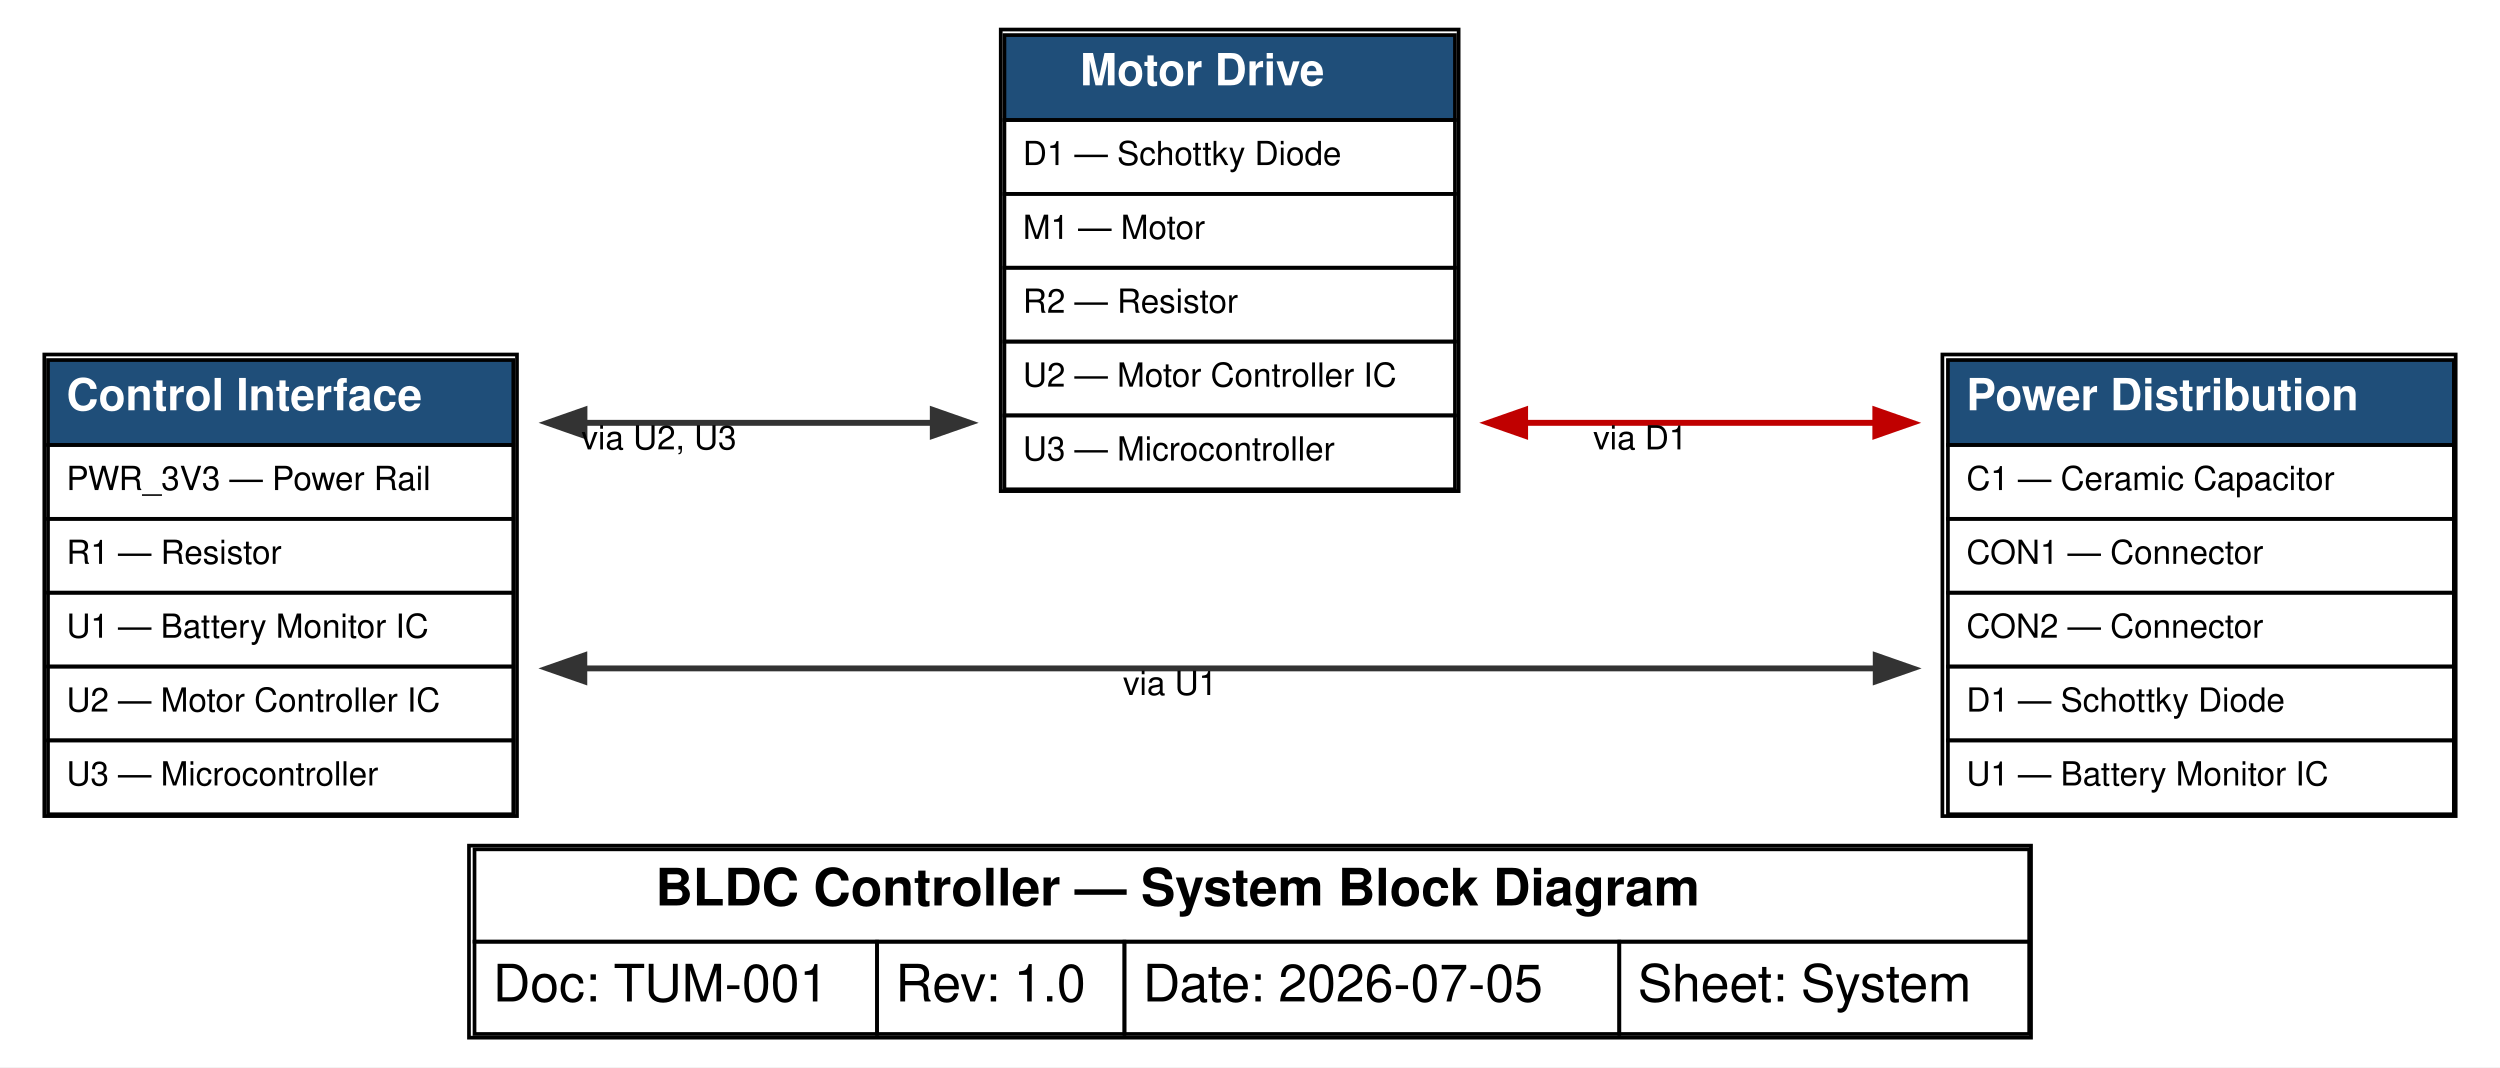
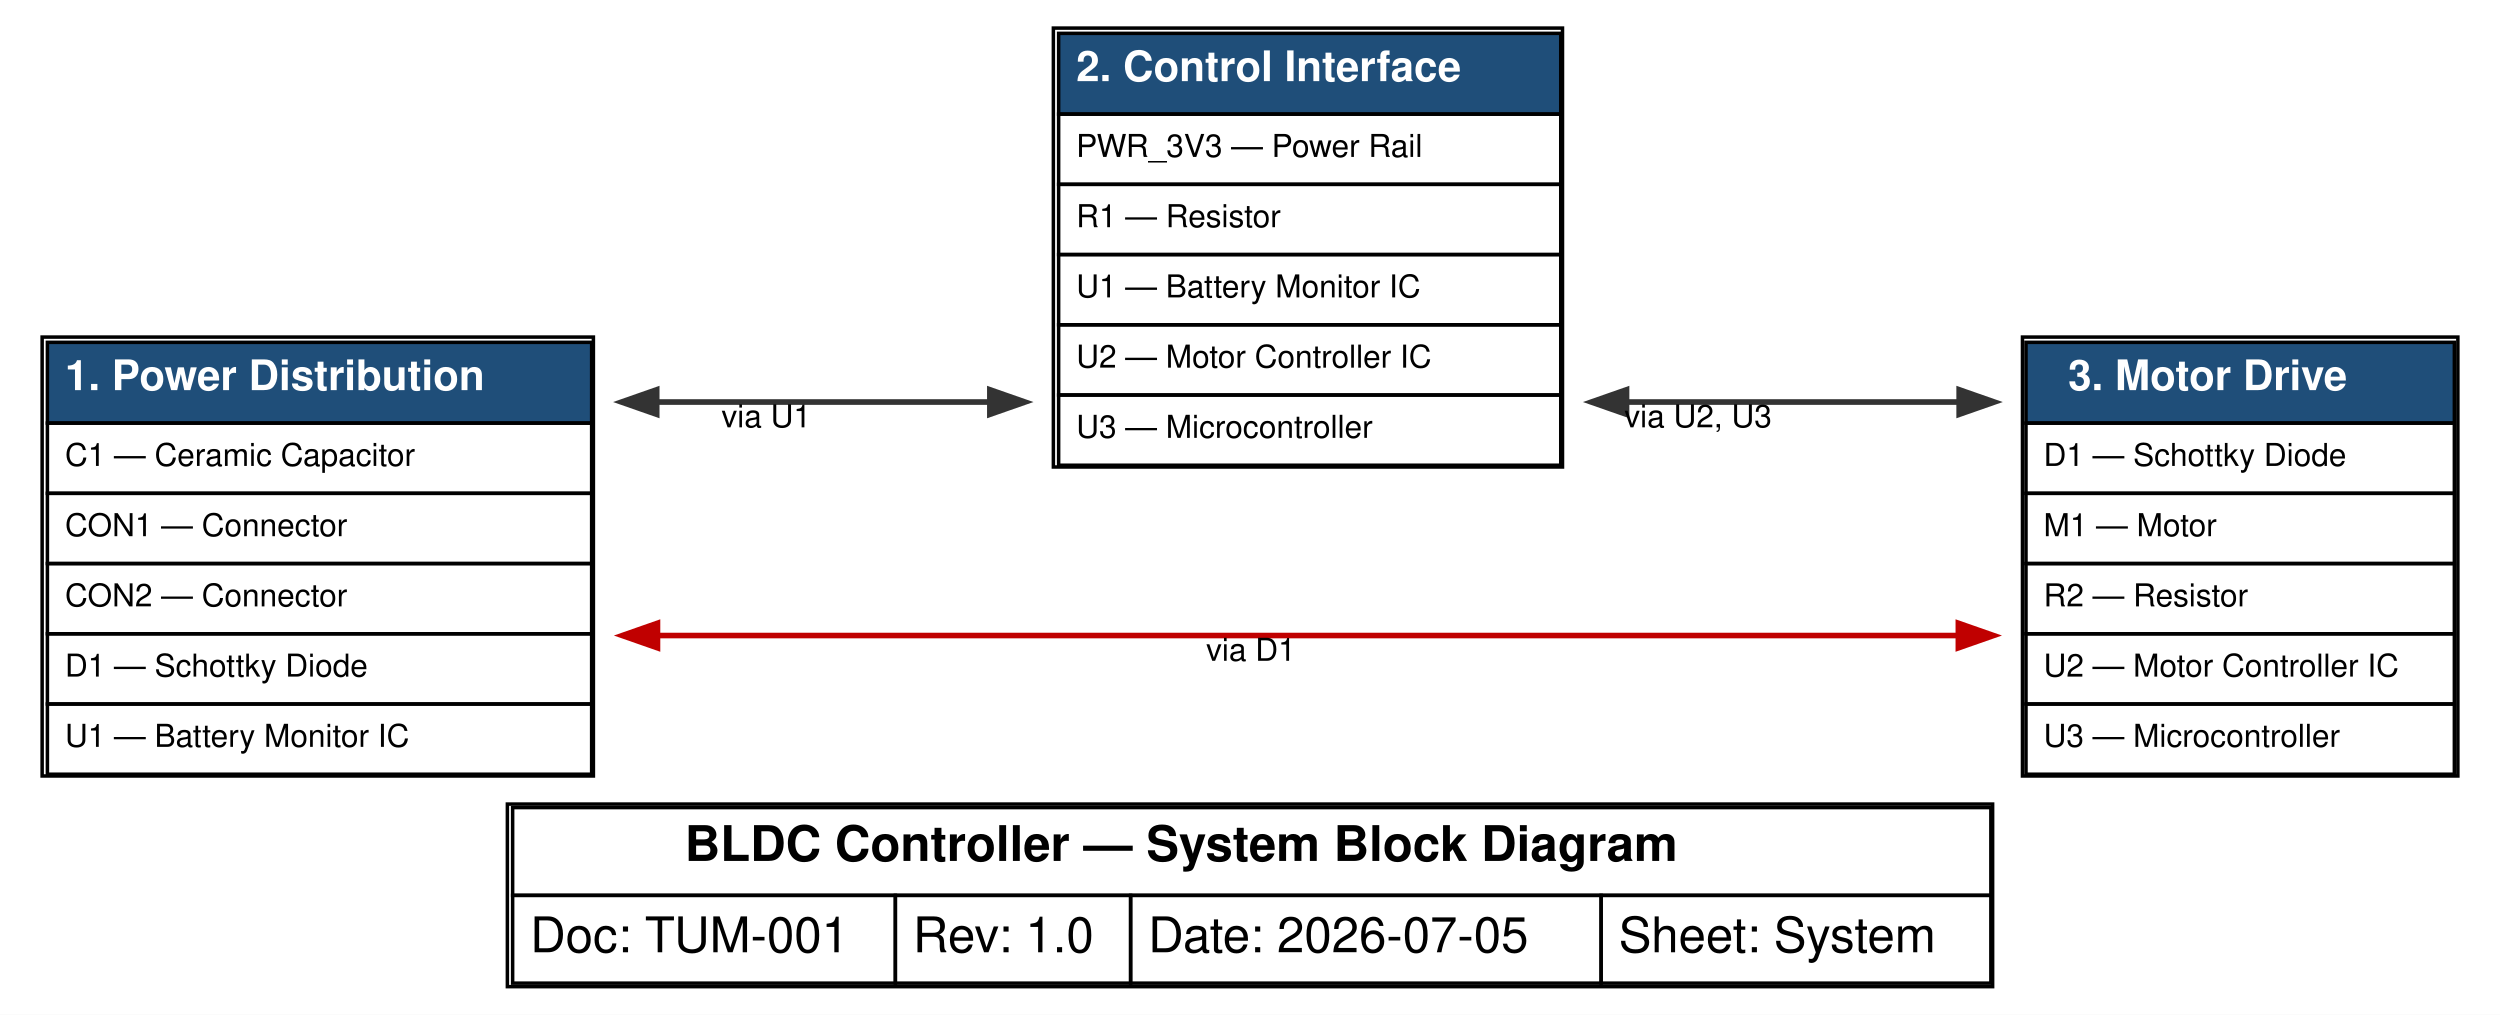
- <svg xmlns="http://www.w3.org/2000/svg" width="677pt" height="289pt" viewBox="0.00 0.00 677.00 289.00">
+ <svg xmlns="http://www.w3.org/2000/svg" width="712pt" height="289pt" viewBox="0.00 0.00 712.00 289.00">
  <g id="graph0" class="graph" transform="scale(1 1) rotate(0) translate(4 285)">
-     <polygon fill="white" stroke="transparent" points="-4,4 -4,-285 673,-285 673,4 -4,4" />
-     <polygon fill="none" stroke="black" points="124.5,-30 124.5,-55 545.5,-55 545.5,-30 124.5,-30" />
-     <text text-anchor="start" x="173.5" y="-39.8" font-family="Helvetica,sans-Serif" font-weight="bold" font-size="14.00">BLDC Controller — System Block Diagram</text>
-     <polygon fill="none" stroke="black" points="124.5,-5 124.5,-30 233.5,-30 233.5,-5 124.5,-5" />
-     <text text-anchor="start" x="129.5" y="-13.8" font-family="Helvetica,sans-Serif" font-size="14.00">Doc: TUM-001</text>
-     <polygon fill="none" stroke="black" points="233.5,-5 233.5,-30 300.5,-30 300.5,-5 233.5,-5" />
-     <text text-anchor="start" x="238.5" y="-13.8" font-family="Helvetica,sans-Serif" font-size="14.00">Rev: 1.0</text>
-     <polygon fill="none" stroke="black" points="300.5,-5 300.5,-30 434.5,-30 434.5,-5 300.5,-5" />
-     <text text-anchor="start" x="305.5" y="-13.8" font-family="Helvetica,sans-Serif" font-size="14.00">Date: 2026-07-05</text>
-     <polygon fill="none" stroke="black" points="434.5,-5 434.5,-30 545.5,-30 545.5,-5 434.5,-5" />
-     <text text-anchor="start" x="439.5" y="-13.8" font-family="Helvetica,sans-Serif" font-size="14.00">Sheet: System</text>
-     <polygon fill="none" stroke="black" points="123,-4 123,-56 546,-56 546,-4 123,-4" />
+     <polygon fill="white" stroke="transparent" points="-4,4 -4,-285 708,-285 708,4 -4,4" />
+     <polygon fill="none" stroke="black" points="142,-30 142,-55 563,-55 563,-30 142,-30" />
+     <text text-anchor="start" x="191" y="-39.8" font-family="Helvetica,sans-Serif" font-weight="bold" font-size="14.00">BLDC Controller — System Block Diagram</text>
+     <polygon fill="none" stroke="black" points="142,-5 142,-30 251,-30 251,-5 142,-5" />
+     <text text-anchor="start" x="147" y="-13.8" font-family="Helvetica,sans-Serif" font-size="14.00">Doc: TUM-001</text>
+     <polygon fill="none" stroke="black" points="251,-5 251,-30 318,-30 318,-5 251,-5" />
+     <text text-anchor="start" x="256" y="-13.8" font-family="Helvetica,sans-Serif" font-size="14.00">Rev: 1.0</text>
+     <polygon fill="none" stroke="black" points="318,-5 318,-30 452,-30 452,-5 318,-5" />
+     <text text-anchor="start" x="323" y="-13.8" font-family="Helvetica,sans-Serif" font-size="14.00">Date: 2026-07-05</text>
+     <polygon fill="none" stroke="black" points="452,-5 452,-30 563,-30 563,-5 452,-5" />
+     <text text-anchor="start" x="457" y="-13.8" font-family="Helvetica,sans-Serif" font-size="14.00">Sheet: System</text>
+     <polygon fill="none" stroke="black" points="140.5,-4 140.5,-56 563.5,-56 563.5,-4 140.5,-4" />
    <g id="node1" class="node">
-       <polygon fill="#1f4e79" stroke="transparent" points="9,-164.5 9,-187.5 135,-187.5 135,-164.5 9,-164.5" />
-       <polygon fill="none" stroke="black" points="9,-164.5 9,-187.5 135,-187.5 135,-164.5 9,-164.5" />
-       <text text-anchor="start" x="14" y="-173.9" font-family="Helvetica,sans-Serif" font-weight="bold" font-size="12.00" fill="white">Control Interface</text>
-       <polygon fill="none" stroke="black" points="9,-144.5 9,-164.5 135,-164.5 135,-144.5 9,-144.5" />
-       <text text-anchor="start" x="14" y="-152.3" font-family="Helvetica,sans-Serif" font-size="9.00">PWR_3V3 — Power Rail</text>
-       <polygon fill="none" stroke="black" points="9,-124.5 9,-144.5 135,-144.5 135,-124.5 9,-124.5" />
-       <text text-anchor="start" x="14" y="-132.3" font-family="Helvetica,sans-Serif" font-size="9.00">R1 — Resistor</text>
-       <polygon fill="none" stroke="black" points="9,-104.5 9,-124.5 135,-124.5 135,-104.5 9,-104.5" />
-       <text text-anchor="start" x="14" y="-112.3" font-family="Helvetica,sans-Serif" font-size="9.00">U1 — Battery Monitor IC</text>
-       <polygon fill="none" stroke="black" points="9,-84.5 9,-104.5 135,-104.5 135,-84.5 9,-84.5" />
-       <text text-anchor="start" x="14" y="-92.3" font-family="Helvetica,sans-Serif" font-size="9.00">U2 — Motor Controller IC</text>
-       <polygon fill="none" stroke="black" points="9,-64.5 9,-84.5 135,-84.5 135,-64.5 9,-64.5" />
-       <text text-anchor="start" x="14" y="-72.3" font-family="Helvetica,sans-Serif" font-size="9.00">U3 — Microcontroller</text>
-       <polygon fill="none" stroke="black" points="8,-64 8,-189 136,-189 136,-64 8,-64" />
+       <polygon fill="#1f4e79" stroke="transparent" points="9.5,-164.5 9.5,-187.5 164.5,-187.5 164.5,-164.5 9.5,-164.5" />
+       <polygon fill="none" stroke="black" points="9.5,-164.5 9.5,-187.5 164.5,-187.5 164.5,-164.5 9.5,-164.5" />
+       <text text-anchor="start" x="14.5" y="-173.9" font-family="Helvetica,sans-Serif" font-weight="bold" font-size="12.00" fill="white">1. Power Distribution</text>
+       <polygon fill="none" stroke="black" points="9.5,-144.5 9.5,-164.5 164.5,-164.5 164.5,-144.5 9.5,-144.5" />
+       <text text-anchor="start" x="14.5" y="-152.3" font-family="Helvetica,sans-Serif" font-size="9.00">C1 — Ceramic Capacitor</text>
+       <polygon fill="none" stroke="black" points="9.5,-124.5 9.5,-144.5 164.5,-144.5 164.5,-124.5 9.5,-124.5" />
+       <text text-anchor="start" x="14.5" y="-132.3" font-family="Helvetica,sans-Serif" font-size="9.00">CON1 — Connector</text>
+       <polygon fill="none" stroke="black" points="9.5,-104.5 9.5,-124.5 164.5,-124.5 164.5,-104.5 9.5,-104.5" />
+       <text text-anchor="start" x="14.5" y="-112.3" font-family="Helvetica,sans-Serif" font-size="9.00">CON2 — Connector</text>
+       <polygon fill="none" stroke="black" points="9.5,-84.5 9.5,-104.5 164.5,-104.5 164.5,-84.5 9.5,-84.5" />
+       <text text-anchor="start" x="14.5" y="-92.3" font-family="Helvetica,sans-Serif" font-size="9.00">D1 — Schottky Diode</text>
+       <polygon fill="none" stroke="black" points="9.5,-64.5 9.5,-84.5 164.5,-84.5 164.5,-64.5 9.5,-64.5" />
+       <text text-anchor="start" x="14.5" y="-72.3" font-family="Helvetica,sans-Serif" font-size="9.00">U1 — Battery Monitor IC</text>
+       <polygon fill="none" stroke="black" points="8,-64 8,-189 165,-189 165,-64 8,-64" />
    </g>
    <g id="node2" class="node">
-       <polygon fill="#1f4e79" stroke="transparent" points="268,-252.5 268,-275.5 390,-275.5 390,-252.5 268,-252.5" />
-       <polygon fill="none" stroke="black" points="268,-252.5 268,-275.5 390,-275.5 390,-252.5 268,-252.5" />
-       <text text-anchor="start" x="288.5" y="-261.9" font-family="Helvetica,sans-Serif" font-weight="bold" font-size="12.00" fill="white">Motor Drive</text>
-       <polygon fill="none" stroke="black" points="268,-232.5 268,-252.5 390,-252.5 390,-232.5 268,-232.5" />
-       <text text-anchor="start" x="273" y="-240.3" font-family="Helvetica,sans-Serif" font-size="9.00">D1 — Schottky Diode</text>
-       <polygon fill="none" stroke="black" points="268,-212.5 268,-232.5 390,-232.5 390,-212.5 268,-212.5" />
-       <text text-anchor="start" x="273" y="-220.3" font-family="Helvetica,sans-Serif" font-size="9.00">M1 — Motor</text>
-       <polygon fill="none" stroke="black" points="268,-192.5 268,-212.5 390,-212.5 390,-192.5 268,-192.5" />
-       <text text-anchor="start" x="273" y="-200.3" font-family="Helvetica,sans-Serif" font-size="9.00">R2 — Resistor</text>
-       <polygon fill="none" stroke="black" points="268,-172.5 268,-192.5 390,-192.5 390,-172.5 268,-172.5" />
-       <text text-anchor="start" x="273" y="-180.3" font-family="Helvetica,sans-Serif" font-size="9.00">U2 — Motor Controller IC</text>
-       <polygon fill="none" stroke="black" points="268,-152.5 268,-172.5 390,-172.5 390,-152.5 268,-152.5" />
-       <text text-anchor="start" x="273" y="-160.3" font-family="Helvetica,sans-Serif" font-size="9.00">U3 — Microcontroller</text>
-       <polygon fill="none" stroke="black" points="267,-152 267,-277 391,-277 391,-152 267,-152" />
+       <polygon fill="#1f4e79" stroke="transparent" points="297.5,-252.5 297.5,-275.5 440.5,-275.5 440.5,-252.5 297.5,-252.5" />
+       <polygon fill="none" stroke="black" points="297.5,-252.5 297.5,-275.5 440.5,-275.5 440.5,-252.5 297.5,-252.5" />
+       <text text-anchor="start" x="302.5" y="-261.9" font-family="Helvetica,sans-Serif" font-weight="bold" font-size="12.00" fill="white">2. Control Interface</text>
+       <polygon fill="none" stroke="black" points="297.5,-232.5 297.5,-252.5 440.5,-252.5 440.5,-232.5 297.5,-232.5" />
+       <text text-anchor="start" x="302.5" y="-240.3" font-family="Helvetica,sans-Serif" font-size="9.00">PWR_3V3 — Power Rail</text>
+       <polygon fill="none" stroke="black" points="297.5,-212.5 297.5,-232.5 440.5,-232.5 440.5,-212.5 297.5,-212.5" />
+       <text text-anchor="start" x="302.5" y="-220.3" font-family="Helvetica,sans-Serif" font-size="9.00">R1 — Resistor</text>
+       <polygon fill="none" stroke="black" points="297.5,-192.5 297.5,-212.5 440.5,-212.5 440.5,-192.5 297.5,-192.5" />
+       <text text-anchor="start" x="302.5" y="-200.3" font-family="Helvetica,sans-Serif" font-size="9.00">U1 — Battery Monitor IC</text>
+       <polygon fill="none" stroke="black" points="297.5,-172.5 297.5,-192.5 440.5,-192.5 440.5,-172.5 297.5,-172.5" />
+       <text text-anchor="start" x="302.5" y="-180.3" font-family="Helvetica,sans-Serif" font-size="9.00">U2 — Motor Controller IC</text>
+       <polygon fill="none" stroke="black" points="297.5,-152.5 297.5,-172.5 440.5,-172.5 440.5,-152.5 297.5,-152.5" />
+       <text text-anchor="start" x="302.5" y="-160.3" font-family="Helvetica,sans-Serif" font-size="9.00">U3 — Microcontroller</text>
+       <polygon fill="none" stroke="black" points="296,-152 296,-277 441,-277 441,-152 296,-152" />
    </g>
    <g id="edge1" class="edge">
-       <path fill="none" stroke="#333333" stroke-width="1.6" d="M154.27,-170.5C154.27,-170.5 248.6,-170.5 248.6,-170.5" />
-       <polygon fill="#333333" stroke="#333333" stroke-width="1.6" points="248.6,-174 258.6,-170.5 248.6,-167 248.6,-174" />
-       <polygon fill="#333333" stroke="#333333" stroke-width="1.6" points="154.27,-167 144.27,-170.5 154.27,-174 154.27,-167" />
-       <text text-anchor="start" x="153.44" y="-163.3" font-family="Helvetica,sans-Serif" font-size="9.00">via U2, U3</text>
+       <path fill="none" stroke="#333333" stroke-width="1.6" d="M183.03,-170.5C183.03,-170.5 277.91,-170.5 277.91,-170.5" />
+       <polygon fill="#333333" stroke="#333333" stroke-width="1.6" points="277.91,-174 287.91,-170.5 277.91,-167 277.91,-174" />
+       <polygon fill="#333333" stroke="#333333" stroke-width="1.6" points="183.03,-167 173.03,-170.5 183.03,-174 183.03,-167" />
+       <text text-anchor="start" x="201.47" y="-163.3" font-family="Helvetica,sans-Serif" font-size="9.00">via U1</text>
    </g>
    <g id="node3" class="node">
-       <polygon fill="#1f4e79" stroke="transparent" points="523.5,-164.5 523.5,-187.5 660.5,-187.5 660.5,-164.5 523.5,-164.5" />
-       <polygon fill="none" stroke="black" points="523.5,-164.5 523.5,-187.5 660.5,-187.5 660.5,-164.5 523.5,-164.5" />
-       <text text-anchor="start" x="528.5" y="-173.9" font-family="Helvetica,sans-Serif" font-weight="bold" font-size="12.00" fill="white">Power Distribution</text>
-       <polygon fill="none" stroke="black" points="523.5,-144.5 523.5,-164.5 660.5,-164.5 660.5,-144.5 523.5,-144.5" />
-       <text text-anchor="start" x="528.5" y="-152.3" font-family="Helvetica,sans-Serif" font-size="9.00">C1 — Ceramic Capacitor</text>
-       <polygon fill="none" stroke="black" points="523.5,-124.5 523.5,-144.5 660.5,-144.5 660.5,-124.5 523.5,-124.5" />
-       <text text-anchor="start" x="528.5" y="-132.3" font-family="Helvetica,sans-Serif" font-size="9.00">CON1 — Connector</text>
-       <polygon fill="none" stroke="black" points="523.5,-104.5 523.5,-124.5 660.5,-124.5 660.5,-104.5 523.5,-104.5" />
-       <text text-anchor="start" x="528.5" y="-112.3" font-family="Helvetica,sans-Serif" font-size="9.00">CON2 — Connector</text>
-       <polygon fill="none" stroke="black" points="523.5,-84.5 523.5,-104.5 660.5,-104.5 660.5,-84.5 523.5,-84.5" />
-       <text text-anchor="start" x="528.5" y="-92.3" font-family="Helvetica,sans-Serif" font-size="9.00">D1 — Schottky Diode</text>
-       <polygon fill="none" stroke="black" points="523.5,-64.5 523.5,-84.5 660.5,-84.5 660.5,-64.5 523.5,-64.5" />
-       <text text-anchor="start" x="528.5" y="-72.3" font-family="Helvetica,sans-Serif" font-size="9.00">U1 — Battery Monitor IC</text>
-       <polygon fill="none" stroke="black" points="522,-64 522,-189 661,-189 661,-64 522,-64" />
+       <polygon fill="#1f4e79" stroke="transparent" points="573,-164.5 573,-187.5 695,-187.5 695,-164.5 573,-164.5" />
+       <polygon fill="none" stroke="black" points="573,-164.5 573,-187.5 695,-187.5 695,-164.5 573,-164.5" />
+       <text text-anchor="start" x="585" y="-173.9" font-family="Helvetica,sans-Serif" font-weight="bold" font-size="12.00" fill="white">3. Motor Drive</text>
+       <polygon fill="none" stroke="black" points="573,-144.5 573,-164.5 695,-164.5 695,-144.5 573,-144.5" />
+       <text text-anchor="start" x="578" y="-152.3" font-family="Helvetica,sans-Serif" font-size="9.00">D1 — Schottky Diode</text>
+       <polygon fill="none" stroke="black" points="573,-124.5 573,-144.5 695,-144.5 695,-124.5 573,-124.5" />
+       <text text-anchor="start" x="578" y="-132.3" font-family="Helvetica,sans-Serif" font-size="9.00">M1 — Motor</text>
+       <polygon fill="none" stroke="black" points="573,-104.5 573,-124.5 695,-124.5 695,-104.5 573,-104.5" />
+       <text text-anchor="start" x="578" y="-112.3" font-family="Helvetica,sans-Serif" font-size="9.00">R2 — Resistor</text>
+       <polygon fill="none" stroke="black" points="573,-84.5 573,-104.5 695,-104.5 695,-84.5 573,-84.5" />
+       <text text-anchor="start" x="578" y="-92.3" font-family="Helvetica,sans-Serif" font-size="9.00">U2 — Motor Controller IC</text>
+       <polygon fill="none" stroke="black" points="573,-64.5 573,-84.5 695,-84.5 695,-64.5 573,-64.5" />
+       <text text-anchor="start" x="578" y="-72.3" font-family="Helvetica,sans-Serif" font-size="9.00">U3 — Microcontroller</text>
+       <polygon fill="none" stroke="black" points="572,-64 572,-189 696,-189 696,-64 572,-64" />
    </g>
    <g id="edge2" class="edge">
-       <path fill="none" stroke="#333333" stroke-width="1.6" d="M154.23,-104C154.23,-104 503.95,-104 503.95,-104" />
-       <polygon fill="#333333" stroke="#333333" stroke-width="1.6" points="503.95,-107.5 513.95,-104 503.95,-100.5 503.95,-107.5" />
-       <polygon fill="#333333" stroke="#333333" stroke-width="1.6" points="154.23,-100.5 144.23,-104 154.23,-107.5 154.23,-100.5" />
-       <text text-anchor="start" x="300.09" y="-96.8" font-family="Helvetica,sans-Serif" font-size="9.00">via U1</text>
+       <path fill="none" stroke="#c00000" stroke-width="1.6" d="M183.25,-104C183.25,-104 553.74,-104 553.74,-104" />
+       <polygon fill="#c00000" stroke="#c00000" stroke-width="1.6" points="553.74,-107.5 563.74,-104 553.74,-100.5 553.74,-107.5" />
+       <polygon fill="#c00000" stroke="#c00000" stroke-width="1.6" points="183.25,-100.5 173.25,-104 183.25,-107.5 183.25,-100.5" />
+       <text text-anchor="start" x="339.5" y="-96.8" font-family="Helvetica,sans-Serif" font-size="9.00">via D1</text>
    </g>
    <g id="edge3" class="edge">
-       <path fill="none" stroke="#c00000" stroke-width="1.6" d="M409,-170.5C409,-170.5 503.84,-170.5 503.84,-170.5" />
-       <polygon fill="#c00000" stroke="#c00000" stroke-width="1.6" points="503.84,-174 513.84,-170.5 503.84,-167 503.84,-174" />
-       <polygon fill="#c00000" stroke="#c00000" stroke-width="1.6" points="409,-167 399,-170.5 409,-174 409,-167" />
-       <text text-anchor="start" x="427.42" y="-163.3" font-family="Helvetica,sans-Serif" font-size="9.00">via D1</text>
+       <path fill="none" stroke="#333333" stroke-width="1.6" d="M459.24,-170.5C459.24,-170.5 553.97,-170.5 553.97,-170.5" />
+       <polygon fill="#333333" stroke="#333333" stroke-width="1.6" points="553.97,-174 563.97,-170.5 553.97,-167 553.97,-174" />
+       <polygon fill="#333333" stroke="#333333" stroke-width="1.6" points="459.24,-167 449.24,-170.5 459.24,-174 459.24,-167" />
+       <text text-anchor="start" x="458.61" y="-163.3" font-family="Helvetica,sans-Serif" font-size="9.00">via U2, U3</text>
    </g>
  </g>
</svg>
